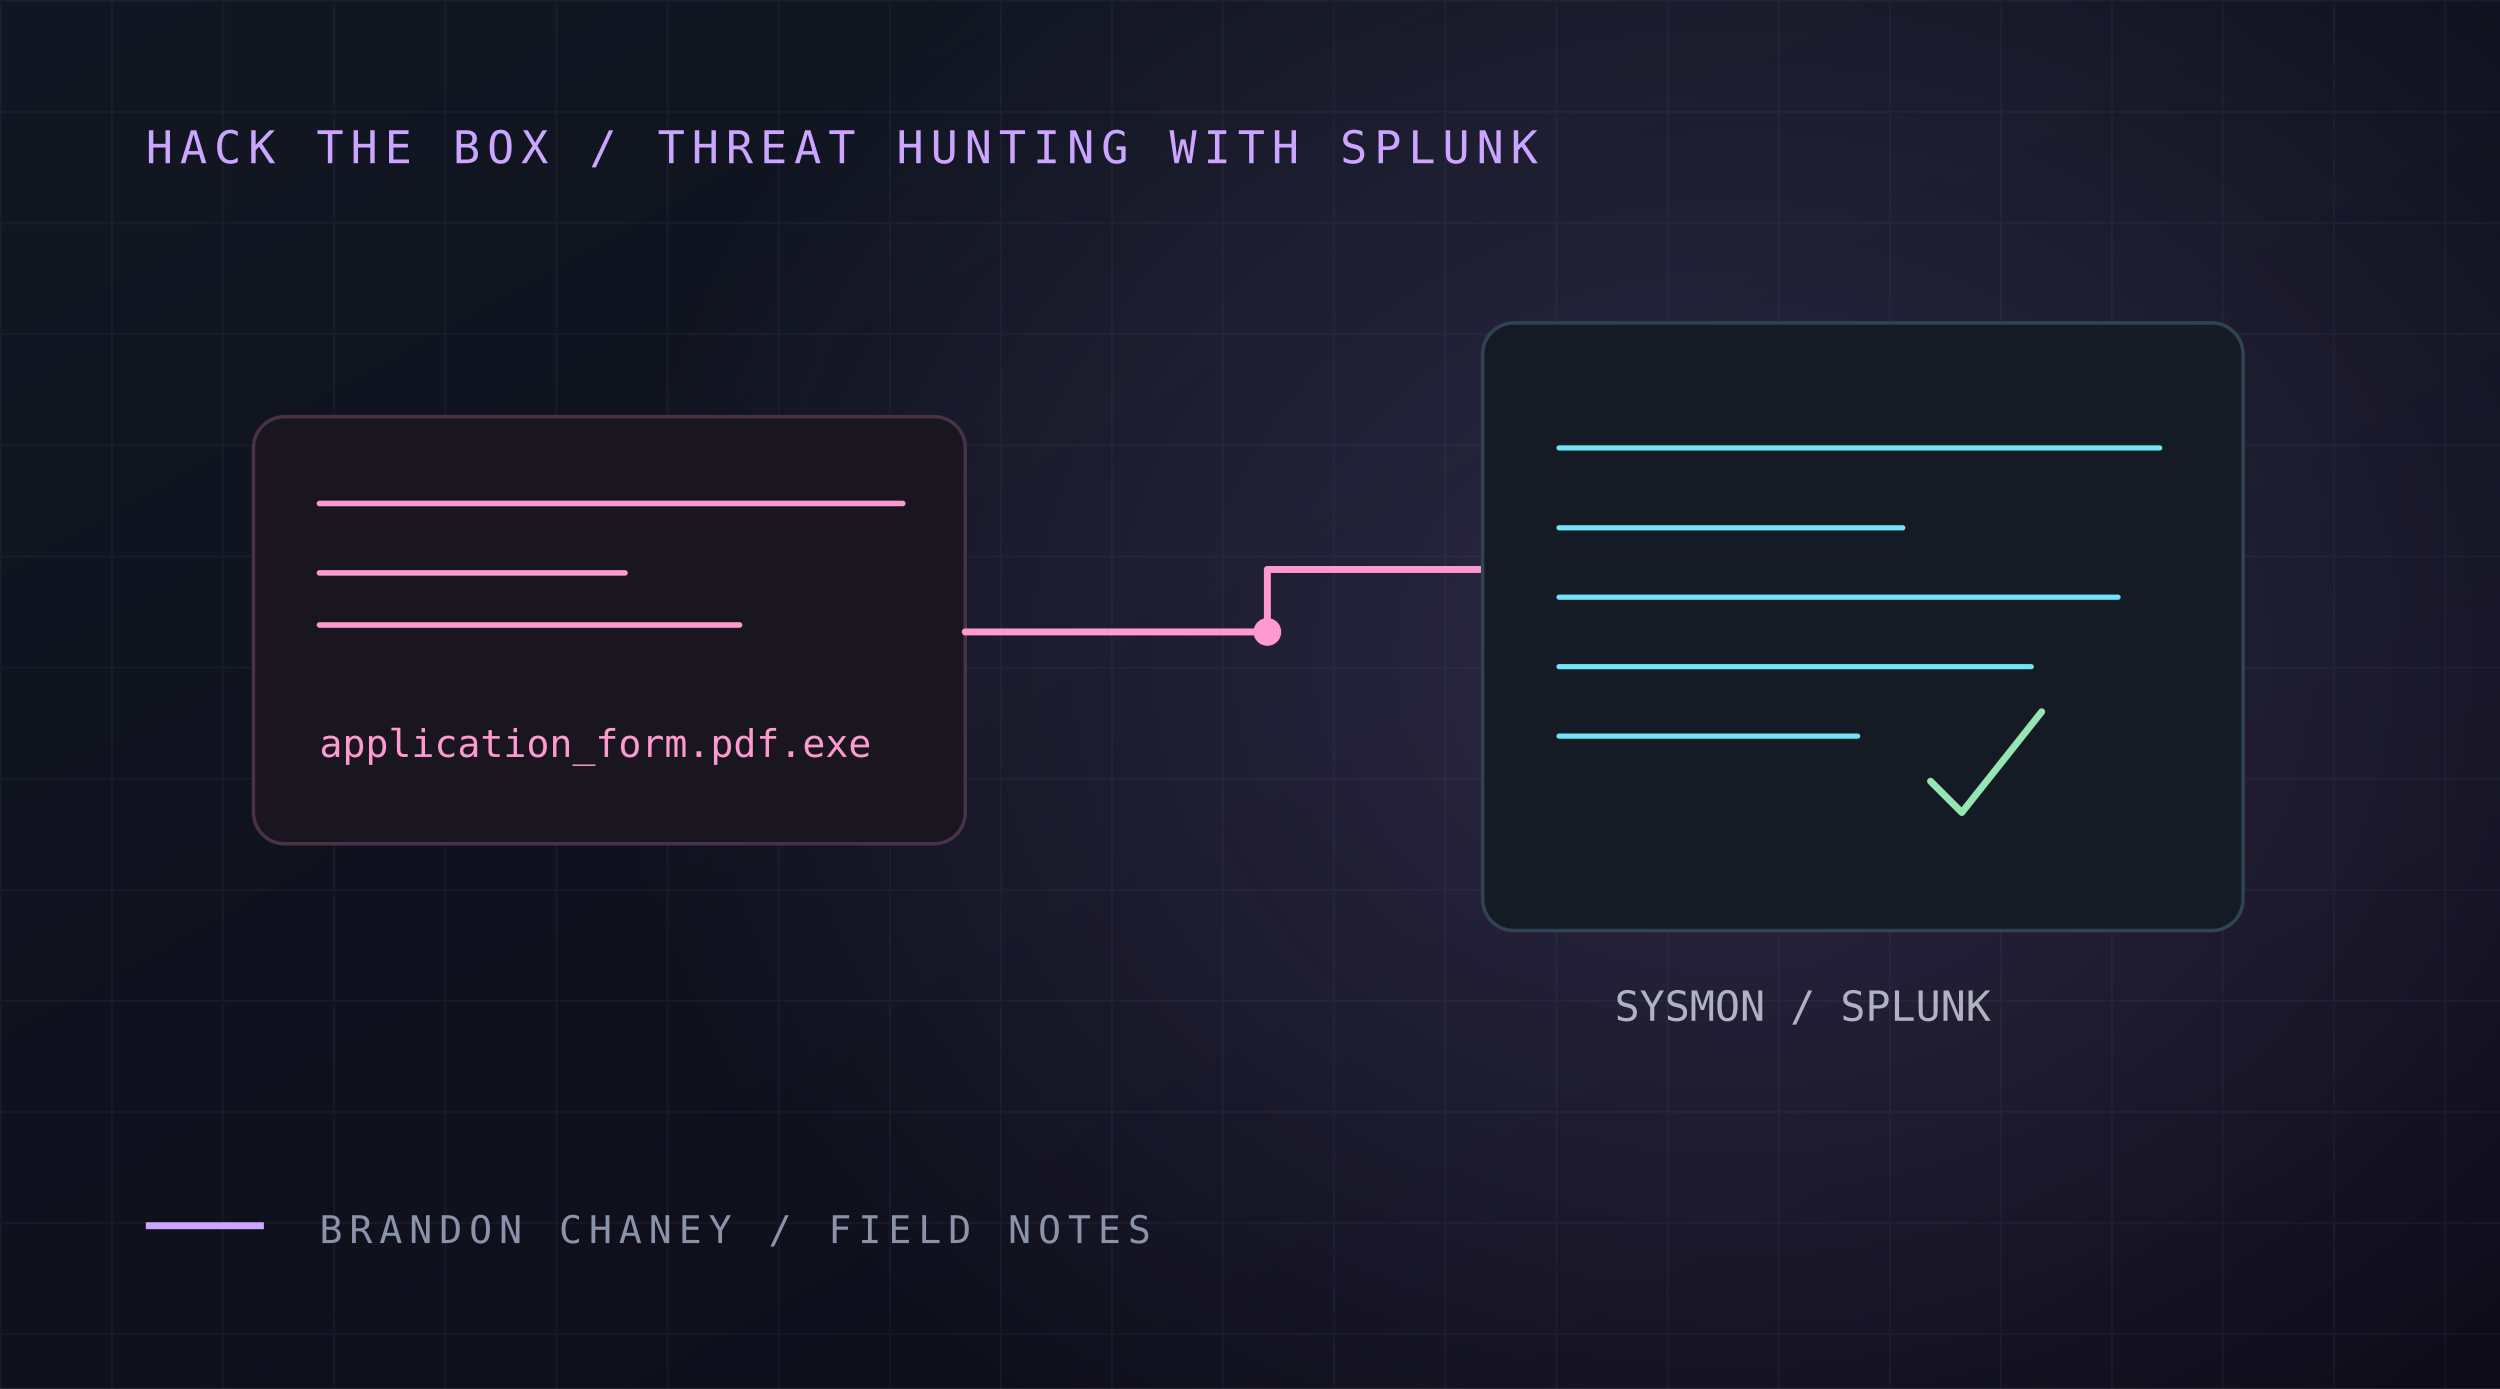
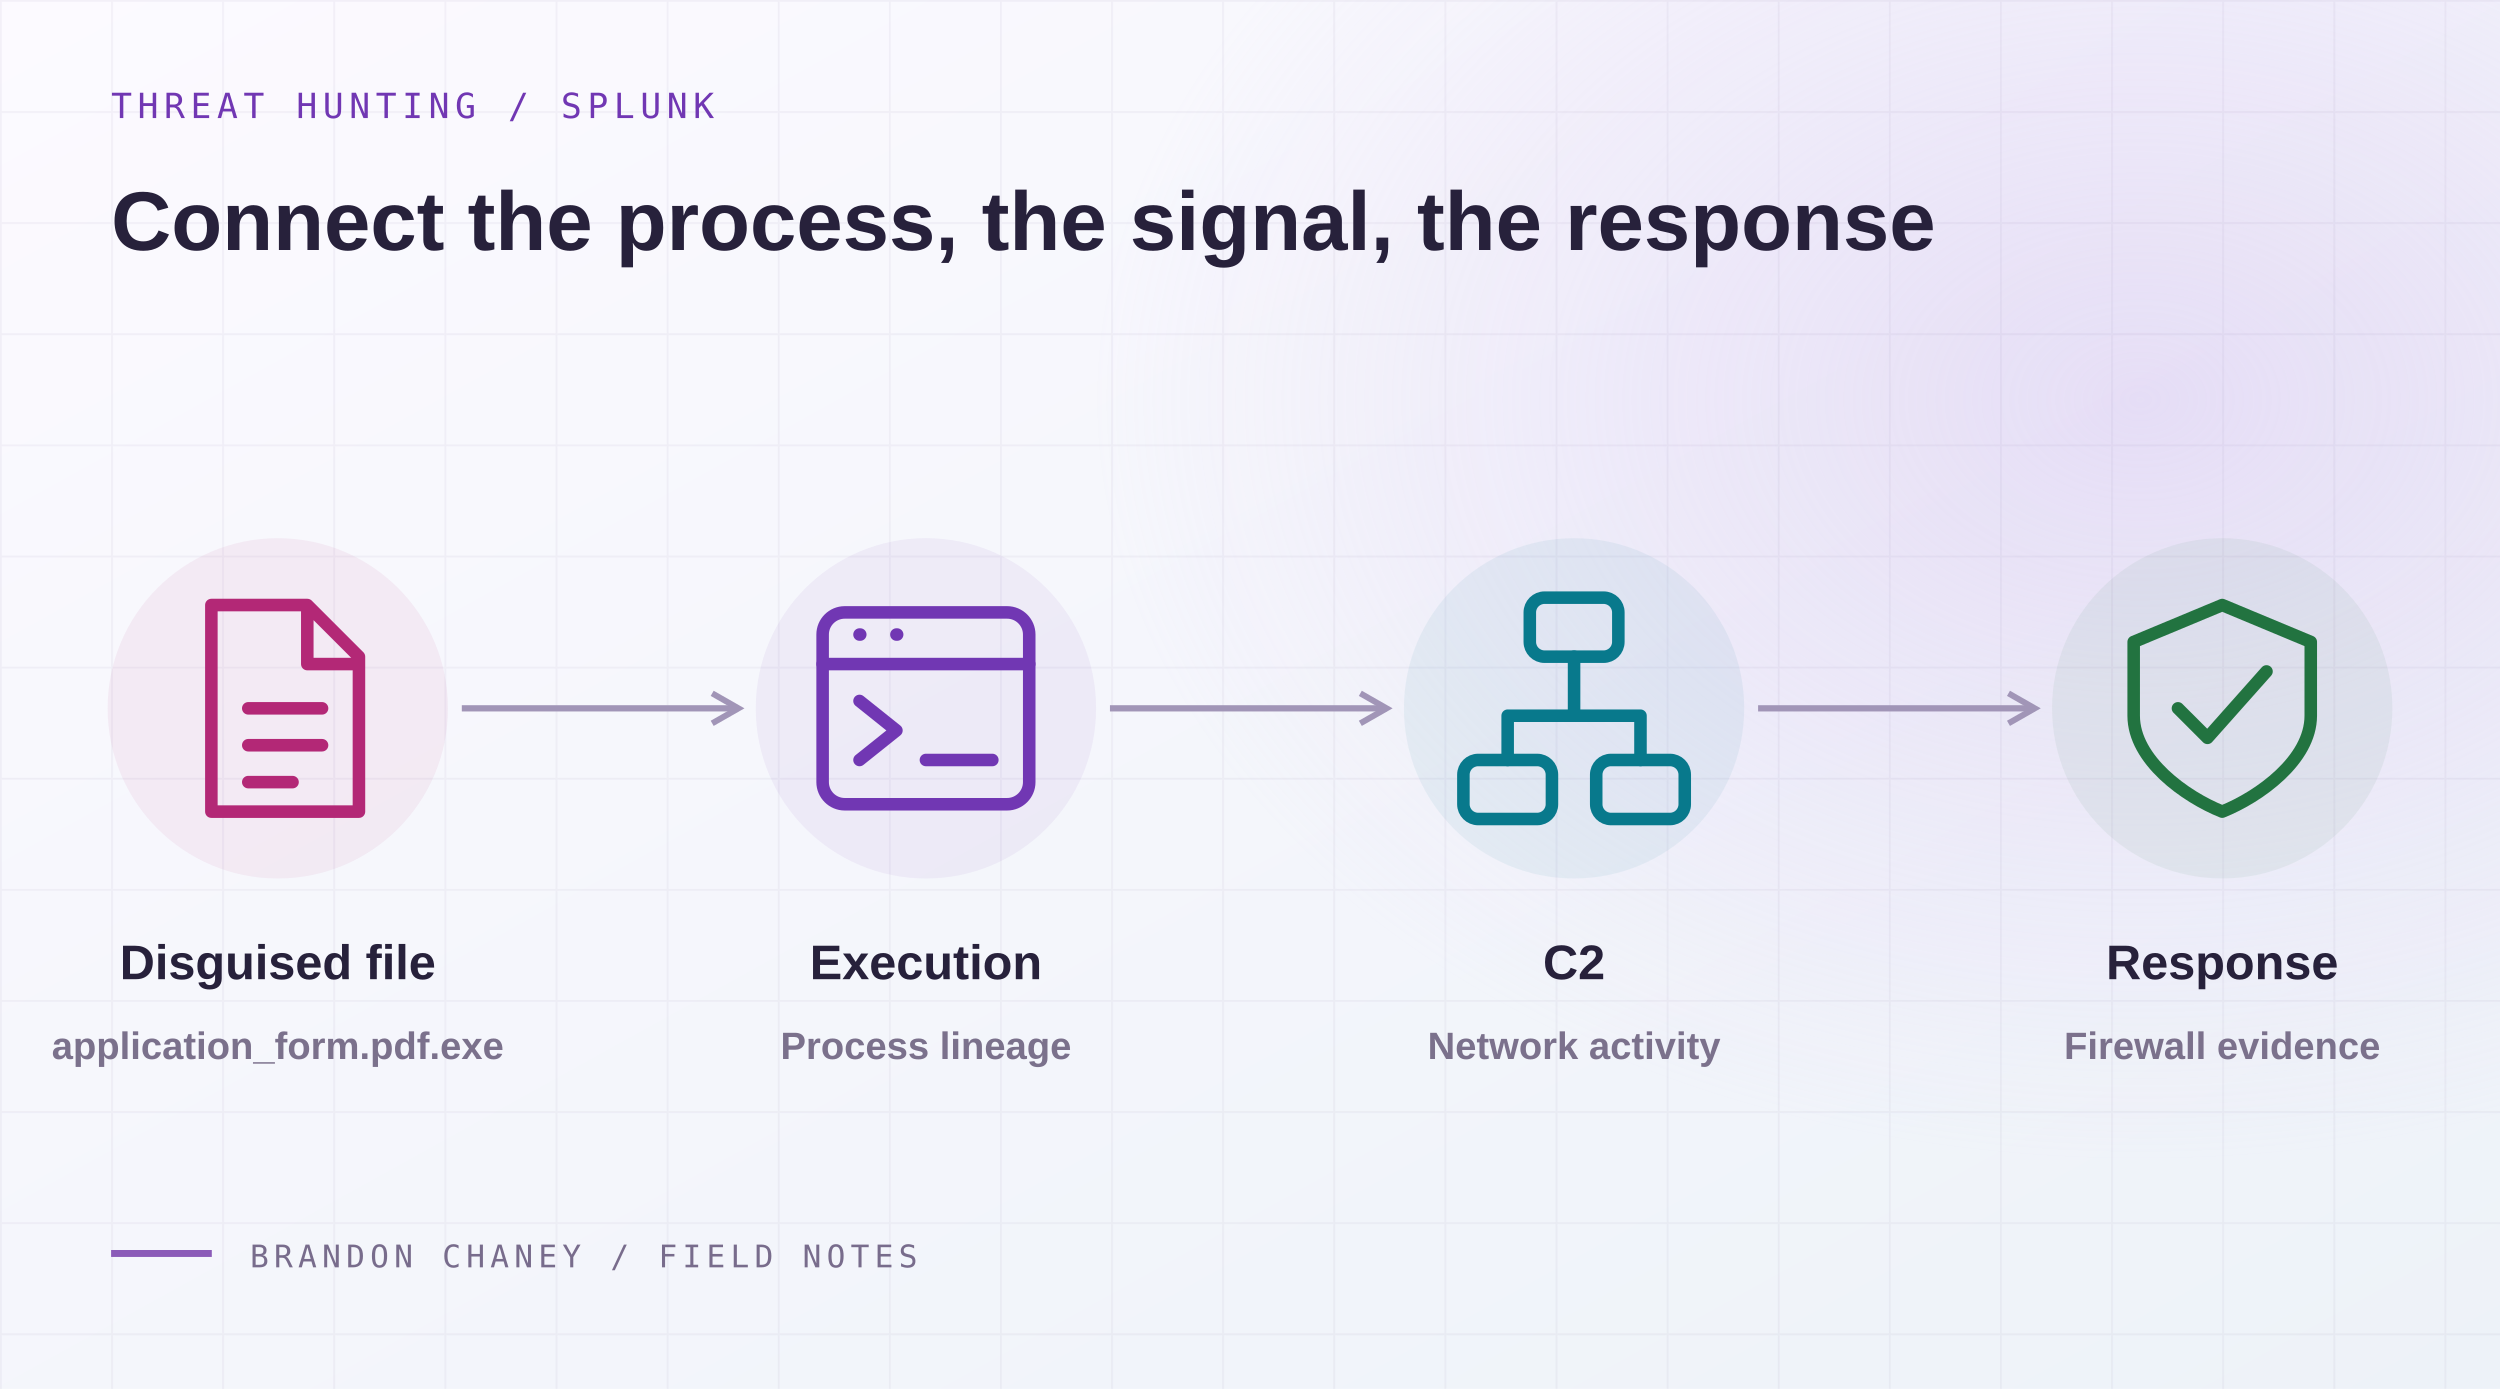
- <svg xmlns="http://www.w3.org/2000/svg" viewBox="0 0 720 400">
+ <svg xmlns="http://www.w3.org/2000/svg" viewBox="0 0 720 400" role="img" aria-labelledby="title desc">
  <defs>
-     <linearGradient id="bg" x2="1" y2="1">
-       <stop stop-color="#121522" />
-       <stop offset="1" stop-color="#0c0d14" />
+     <linearGradient id="back" x2="1" y2="1">
+       <stop stop-color="#fcfaff" />
+       <stop offset="1" stop-color="#edf2f8" />
    </linearGradient>
-     <pattern id="grid" width="40" height="40" patternUnits="userSpaceOnUse">
-       <path d="M40 0H0v40" fill="none" stroke="#a3adce" stroke-opacity=".055" />
+     <radialGradient id="wash">
+       <stop stop-color="#d5c1ef" stop-opacity=".45" />
+       <stop offset="1" stop-color="#d5c1ef" stop-opacity="0" />
+     </radialGradient>
+     <pattern id="grid" width="32" height="32" patternUnits="userSpaceOnUse">
+       <path d="M32 0H0v32" fill="none" stroke="#796b99" stroke-opacity=".065" />
    </pattern>
-     <linearGradient id="cover-background" x1="0" y1="0" x2="1" y2="1">
-       <stop stop-color="#111722" />
-       <stop offset="1" stop-color="#0d0b18" />
-     </linearGradient>
-     <radialGradient id="cover-glow">
-       <stop stop-color="#b99aff" stop-opacity=".18" />
-       <stop offset="1" stop-color="#b99aff" stop-opacity="0" />
-     </radialGradient>
-     <pattern id="cover-grid" width="32" height="32" patternUnits="userSpaceOnUse">
-       <path d="M32 0H0v32" fill="none" stroke="#8b9bc1" stroke-opacity=".07" />
-     </pattern>
+     <marker id="arrow" viewBox="0 0 10 10" refX="8" refY="5" markerWidth="6" markerHeight="6" orient="auto-start-reverse">
+       <path d="m1 1 7 4-7 4" fill="none" stroke="#a195b7" stroke-width="1.6" />
+     </marker>
  </defs>
-   <rect width="720" height="400" fill="url(#cover-background)" />
-   <ellipse cx="500" cy="190" rx="330" ry="280" fill="url(#cover-glow)" />
-   <rect width="720" height="400" fill="url(#cover-grid)" />
-   <g fill="none" stroke-linecap="round" stroke-linejoin="round">
-     <rect x="73" y="120" width="205" height="123" rx="9" fill="#191620" stroke="#493247" />
-     <path d="M92 145h168m-168 20h88m-88 15h121" stroke="#ff9ad1" stroke-width="1.6" />
-     <path d="M278 182h87v-18h62" stroke="#ff9ad1" stroke-width="2" />
-     <circle cx="365" cy="182" r="4" fill="#ff9ad1" />
-     <rect x="427" y="93" width="219" height="175" rx="9" fill="#141b24" stroke="#304351" />
-     <path d="M449 129h173m-173 23h99m-99 20h161m-161 20h136m-136 20h86" stroke="#71e5f8" stroke-width="1.5" />
-     <path d="m556 225 9 9 23-29" stroke="#98e5b4" stroke-width="2" />
+   <rect width="720" height="400" fill="url(#back)" />
+   <ellipse cx="615" cy="115" rx="300" ry="220" fill="url(#wash)" />
+   <rect width="720" height="400" fill="url(#grid)" />
+   <text x="32" y="34" font-family="monospace" font-size="10" fill="#7137b3" letter-spacing="1.6">THREAT HUNTING / SPLUNK</text>
+   <text x="32" y="72" font-family="Arial,sans-serif" font-size="24" font-weight="700" fill="#27213b">Connect the process, the signal, the response</text>
+   <circle cx="80.0" cy="204" r="49" fill="#b32876" fill-opacity=".065" />
+   <g transform="translate(46.0 170.0) scale(2.125)" fill="none" stroke="#b32876" stroke-width="1.7" stroke-linecap="round" stroke-linejoin="round">
+     <path d="M7 2h13l7 7v21H7zM20 2v8h7M12 16h10M12 21h10M12 26h6" />
  </g>
-   <g font-family="monospace">
-     <text x="92" y="218" fill="#ff9ad1" font-size="11">application_form.pdf.exe</text>
-     <text x="465" y="294" fill="#b0b1c1" font-size="12">SYSMON / SPLUNK</text>
+   <text x="80.0" y="282" text-anchor="middle" font-family="Arial,sans-serif" font-size="14" fill="#27213b" font-weight="600">Disguised file</text>
+   <text x="80.0" y="305" text-anchor="middle" font-family="Arial,sans-serif" font-size="11" fill="#7b718c" font-weight="600">application_form.pdf.exe</text>
+   <path d="M133.0 204H212.667" fill="none" stroke="#a195b7" stroke-width="1.8" marker-end="url(#arrow)" />
+   <circle cx="266.667" cy="204" r="49" fill="#7137b3" fill-opacity=".065" />
+   <g transform="translate(232.6667 170.0) scale(2.125)" fill="none" stroke="#7137b3" stroke-width="1.7" stroke-linecap="round" stroke-linejoin="round">
+     <rect x="2" y="3" width="28" height="26" rx="3" />
+     <path d="M2 10h28m-23 5 5 4-5 4m9 0h9M7 6h.1M12 6h.1" />
  </g>
-   <text x="42" y="47" font-family="monospace" font-size="13" letter-spacing="2" fill="#cba5ff">HACK THE BOX / THREAT HUNTING WITH SPLUNK</text>
-   <path d="M42 353h34" stroke="#cba5ff" stroke-width="2" />
-   <text x="92" y="358" font-family="monospace" font-size="11" letter-spacing="2" fill="#8b93aa">BRANDON CHANEY / FIELD NOTES</text>
+   <text x="266.667" y="282" text-anchor="middle" font-family="Arial,sans-serif" font-size="14" fill="#27213b" font-weight="600">Execution</text>
+   <text x="266.667" y="305" text-anchor="middle" font-family="Arial,sans-serif" font-size="11" fill="#7b718c" font-weight="600">Process lineage</text>
+   <path d="M319.667 204H399.333" fill="none" stroke="#a195b7" stroke-width="1.8" marker-end="url(#arrow)" />
+   <circle cx="453.333" cy="204" r="49" fill="#08798c" fill-opacity=".065" />
+   <g transform="translate(419.3333 170.0) scale(2.125)" fill="none" stroke="#08798c" stroke-width="1.7" stroke-linecap="round" stroke-linejoin="round">
+     <rect x="10" y="1" width="12" height="8" rx="2" />
+     <rect x="1" y="23" width="12" height="8" rx="2" />
+     <rect x="19" y="23" width="12" height="8" rx="2" />
+     <path d="M16 9v8M7 23v-6h18v6" />
+   </g>
+   <text x="453.333" y="282" text-anchor="middle" font-family="Arial,sans-serif" font-size="14" fill="#27213b" font-weight="600">C2</text>
+   <text x="453.333" y="305" text-anchor="middle" font-family="Arial,sans-serif" font-size="11" fill="#7b718c" font-weight="600">Network activity</text>
+   <path d="M506.333 204H586.0" fill="none" stroke="#a195b7" stroke-width="1.8" marker-end="url(#arrow)" />
+   <circle cx="640.0" cy="204" r="49" fill="#227340" fill-opacity=".065" />
+   <g transform="translate(606.0 170.0) scale(2.125)" fill="none" stroke="#227340" stroke-width="1.7" stroke-linecap="round" stroke-linejoin="round">
+     <path d="m16 2 12 5v10c0 6-7 11-12 13C11 28 4 23 4 17V7z" />
+     <path d="m10 16 4 4 8-9" />
+   </g>
+   <text x="640.0" y="282" text-anchor="middle" font-family="Arial,sans-serif" font-size="14" fill="#27213b" font-weight="600">Response</text>
+   <text x="640.0" y="305" text-anchor="middle" font-family="Arial,sans-serif" font-size="11" fill="#7b718c" font-weight="600">Firewall evidence</text>
+   <path d="M32 361h29" stroke="#8b5bb8" stroke-width="2" />
+   <text x="72" y="365" fill="#786c8c" font-family="monospace" font-size="9" letter-spacing="1.5">BRANDON CHANEY / FIELD NOTES</text>
</svg>
